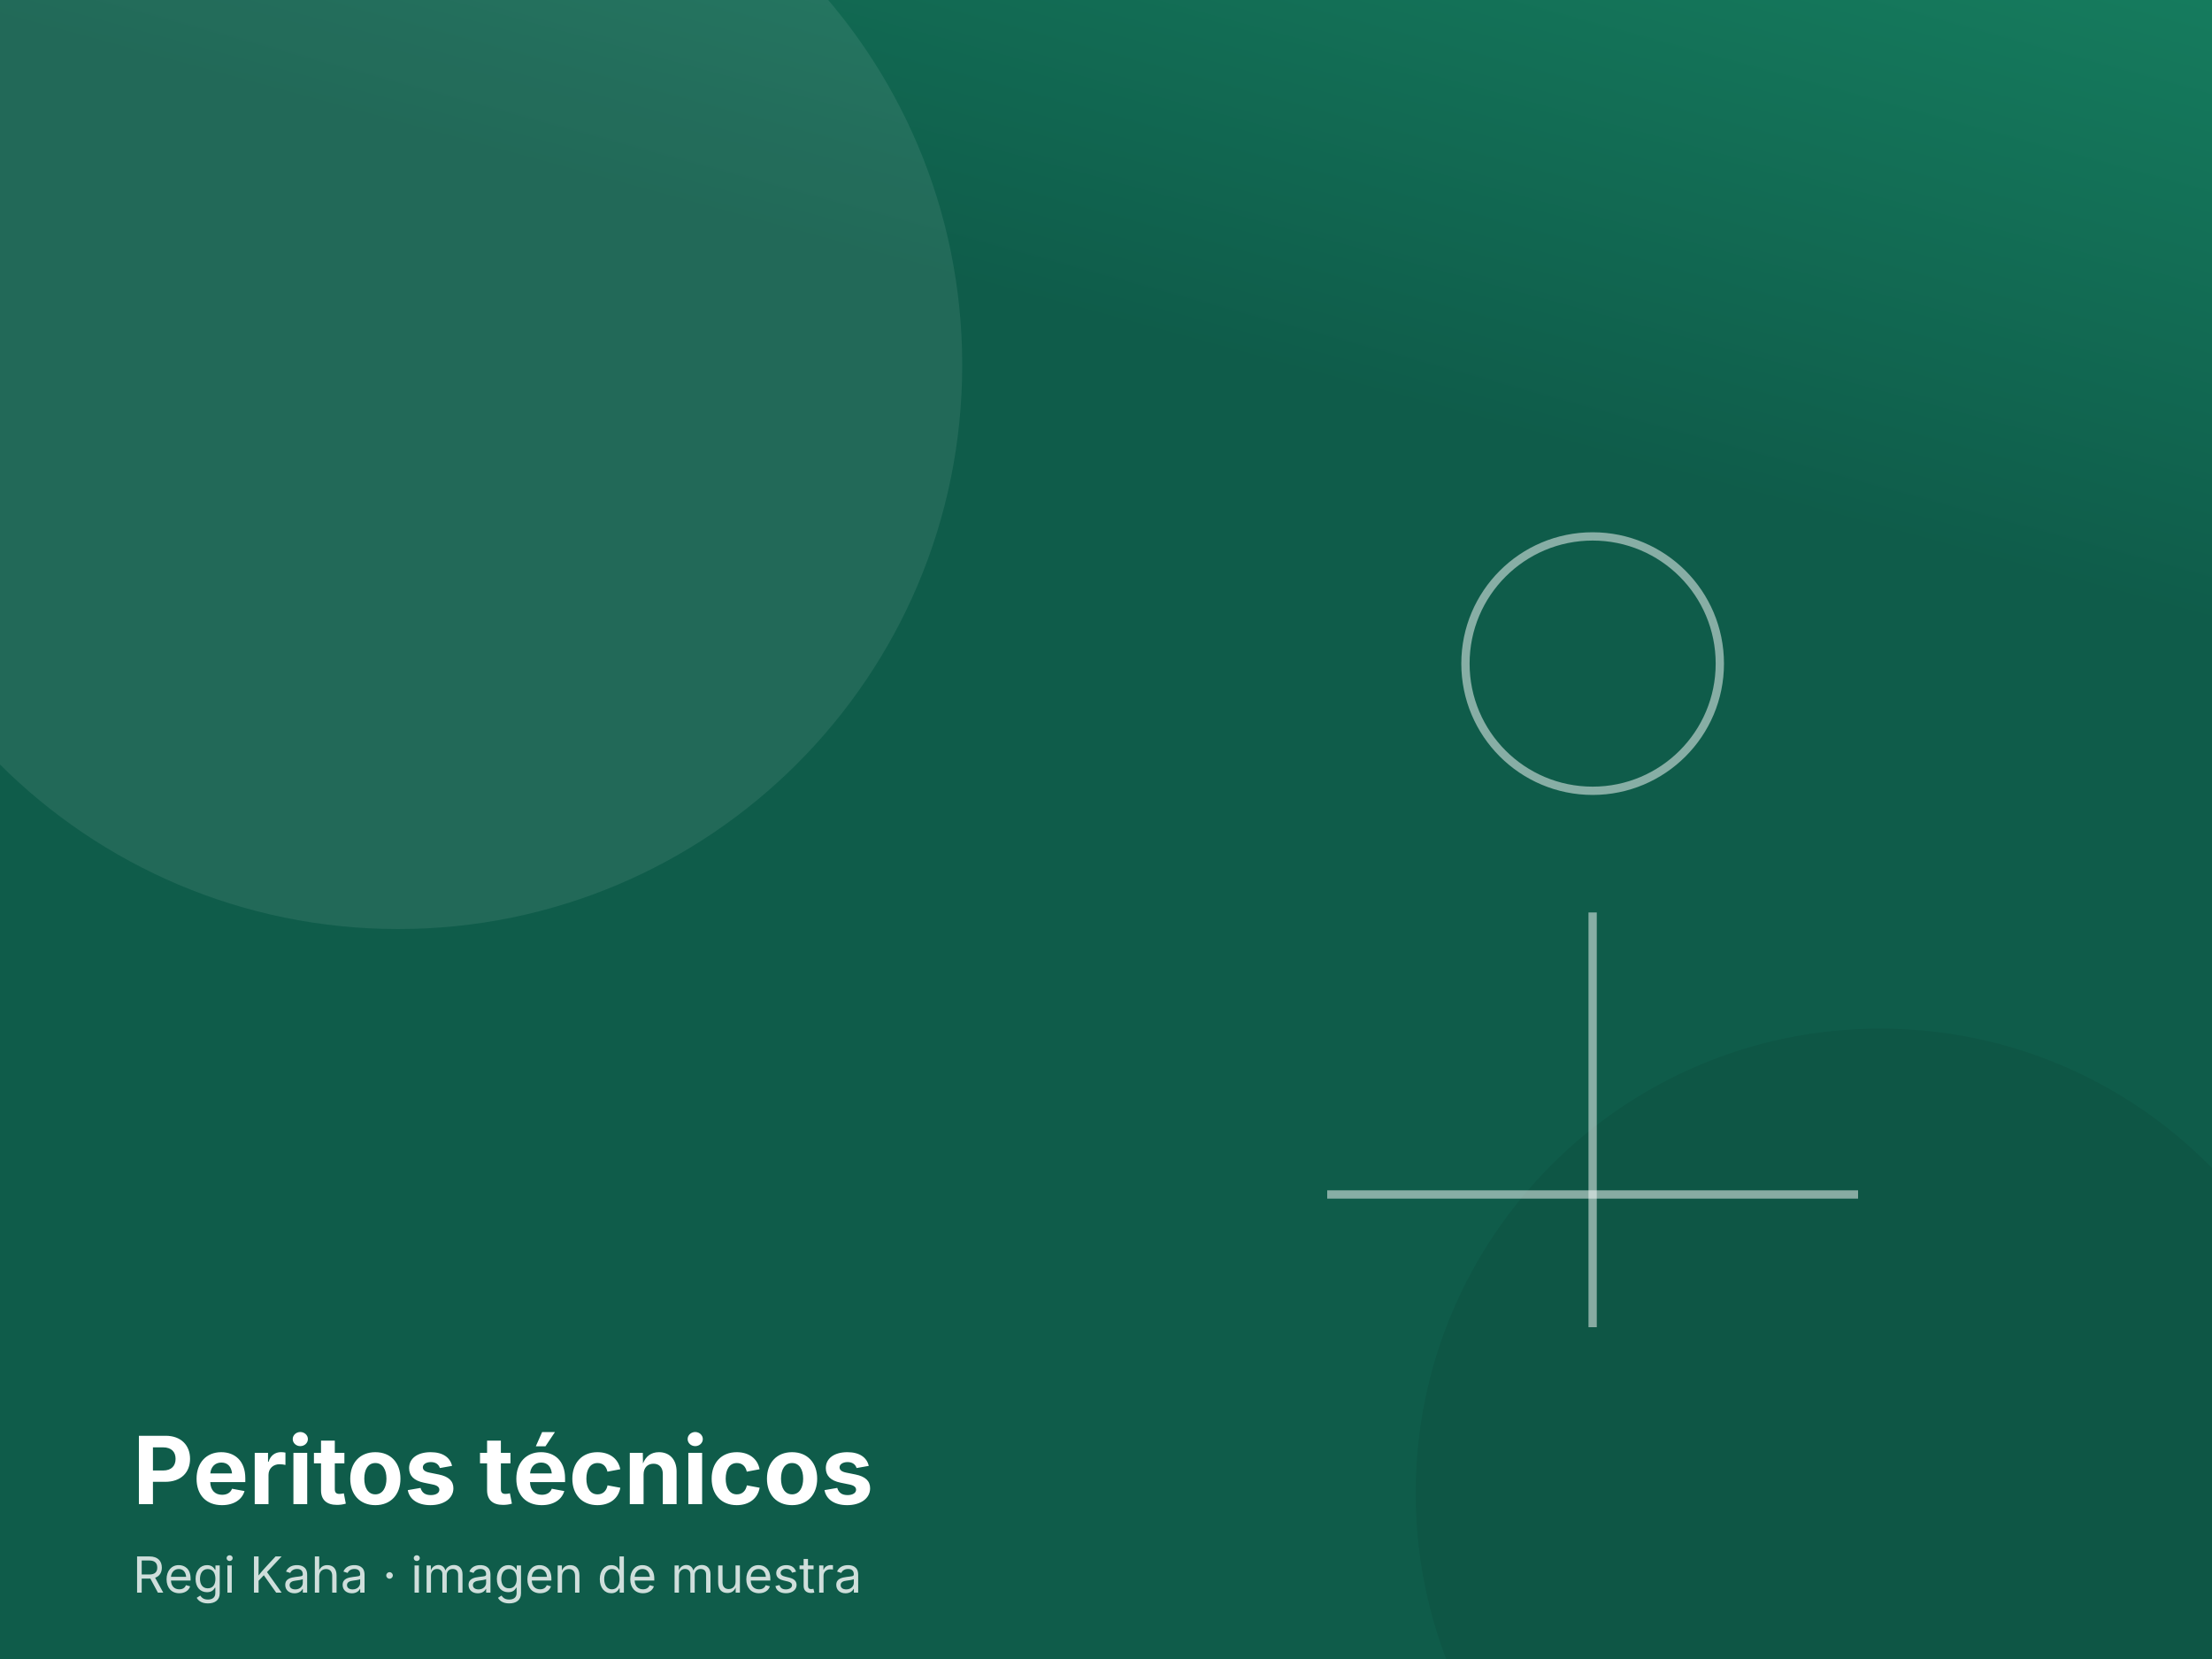
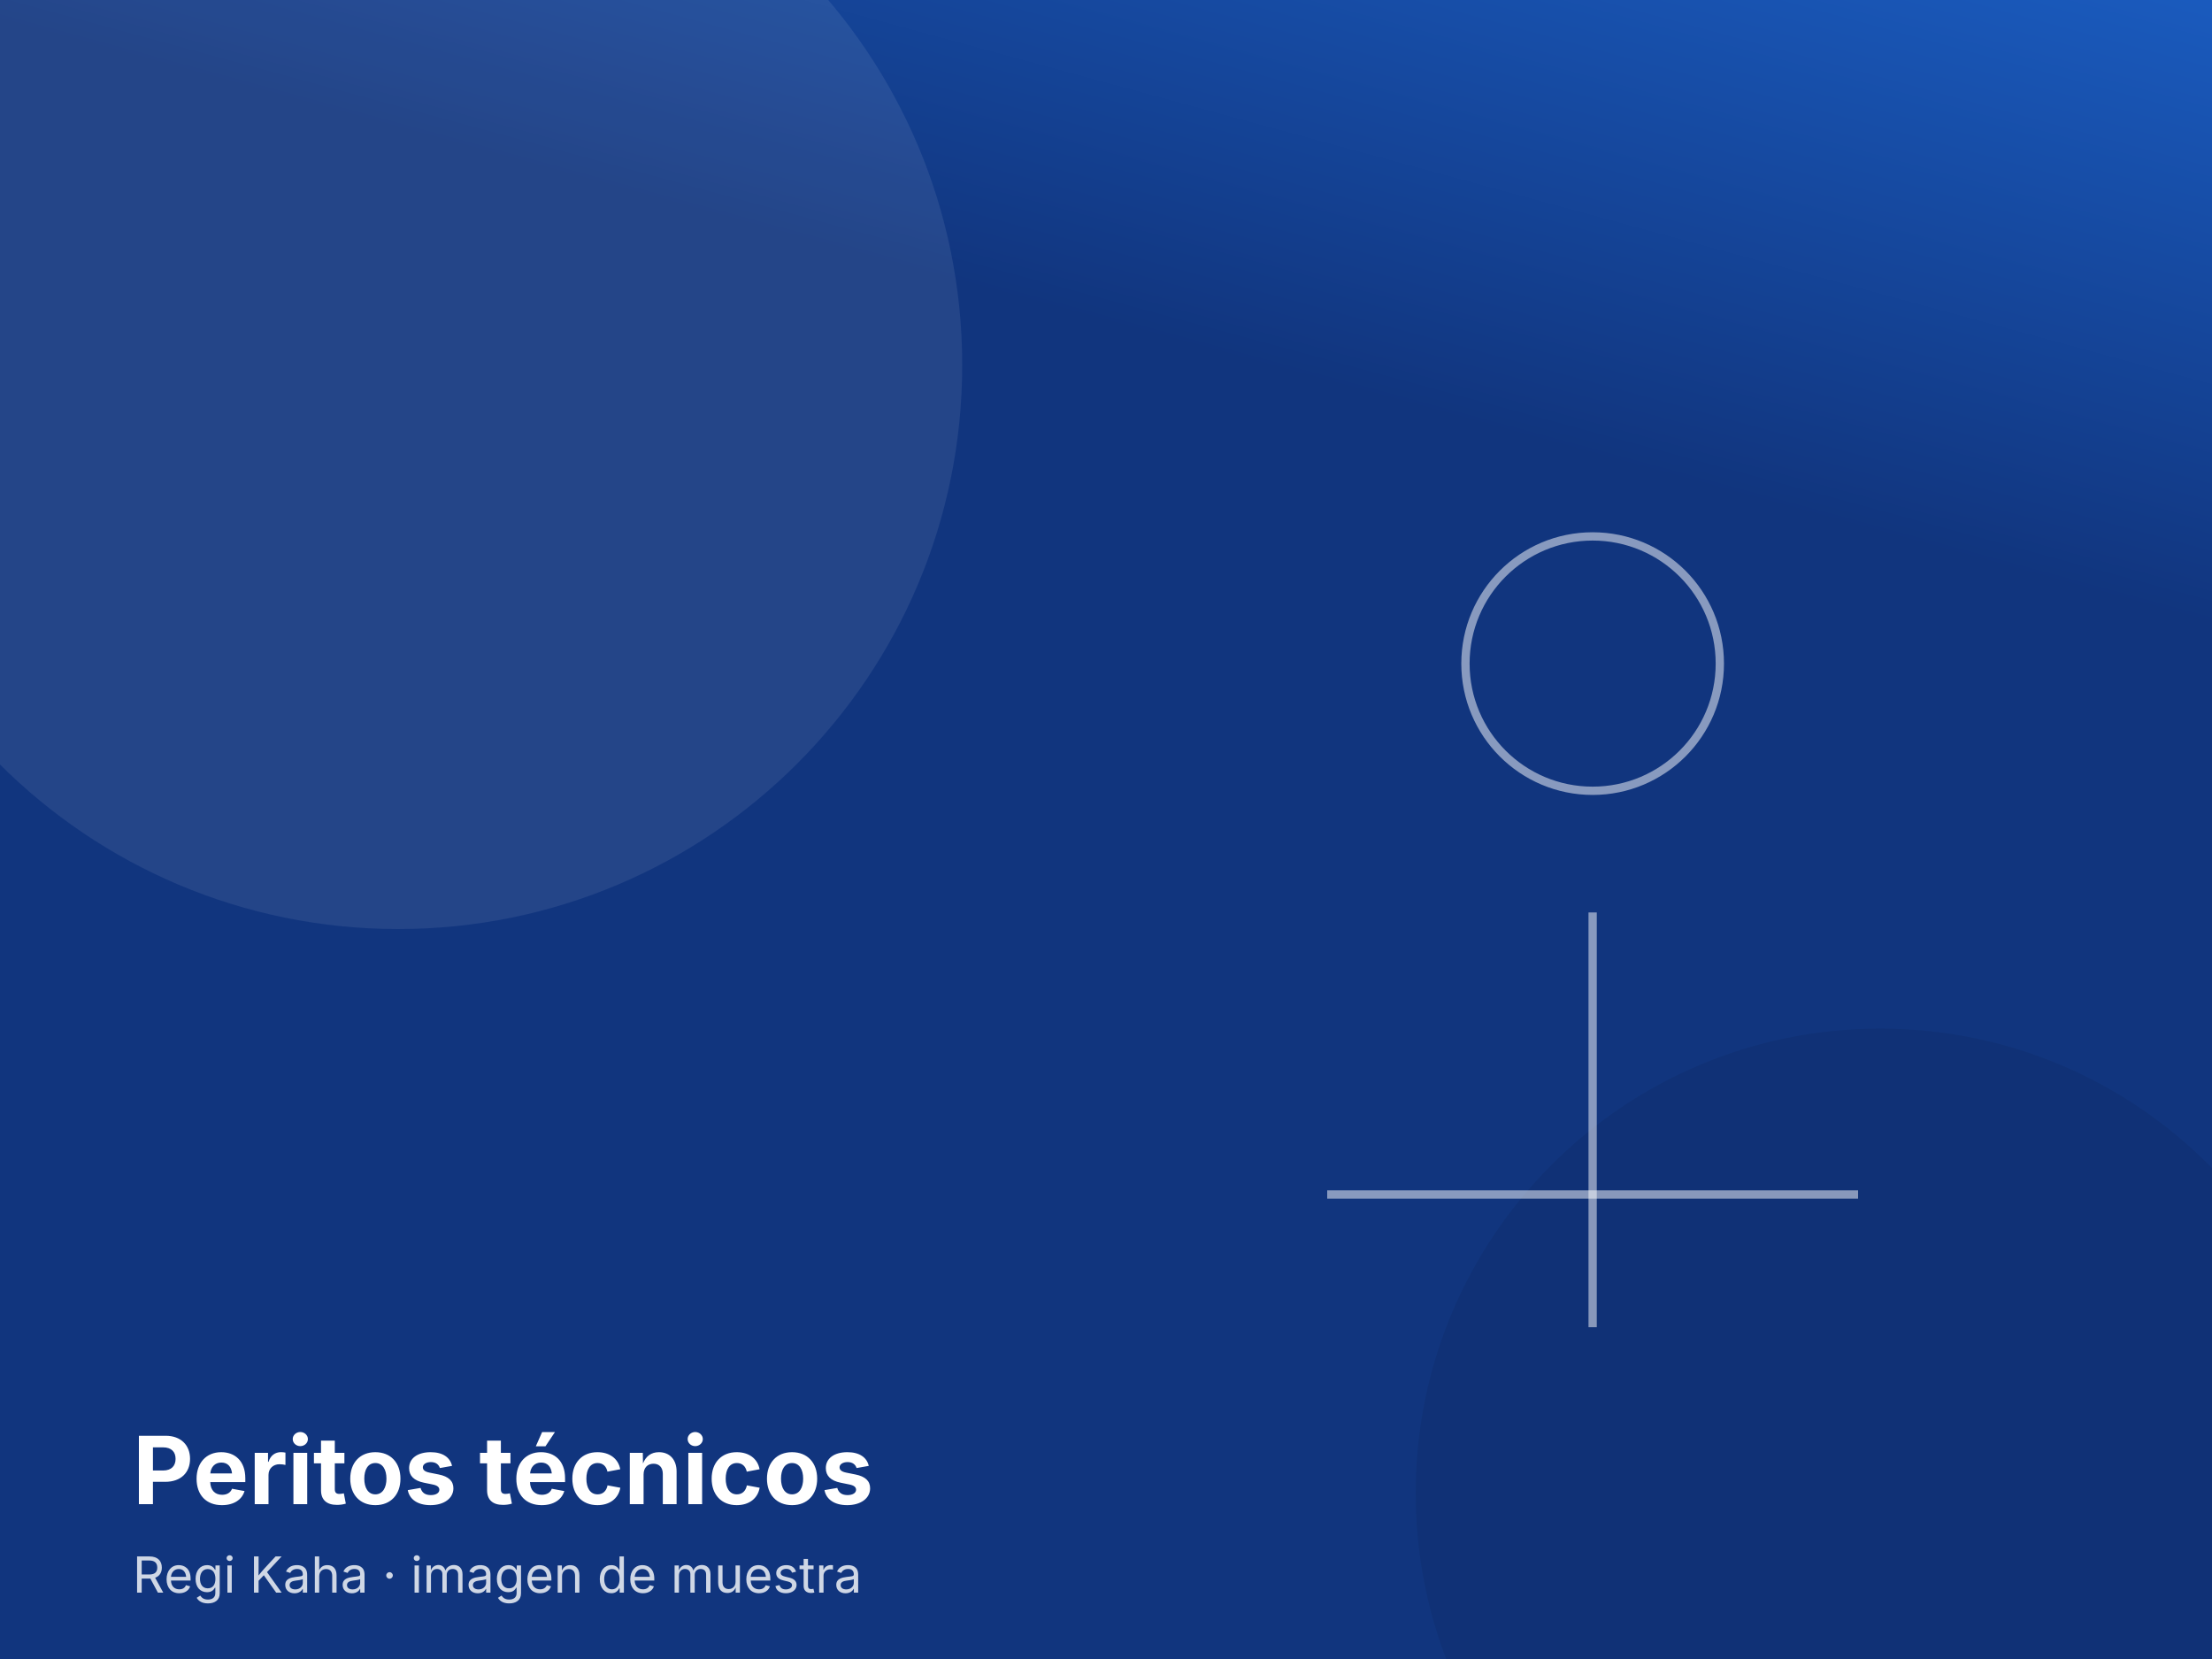
<svg xmlns="http://www.w3.org/2000/svg" width="800" height="600" viewBox="0 0 800 600">
  <defs>
    <linearGradient id="cg" gradientTransform="rotate(291)">
-       <stop offset="0" stop-color="#0F5C4A" />
-       <stop offset="0.55" stop-color="#198C68" />
-       <stop offset="1" stop-color="#2AB673" />
+       <stop offset="0" stop-color="#11357E" />
+       <stop offset="0.55" stop-color="#1F6FE0" />
+       <stop offset="1" stop-color="#3FB0F5" />
    </linearGradient>
  </defs>
  <rect width="800" height="600" fill="url(#cg)" />
  <circle cx="144" cy="132" r="204" fill="rgba(255,255,255,0.08)" />
  <circle cx="680" cy="540" r="168" fill="rgba(0,0,0,0.07)" />
  <g stroke="rgba(255,255,255,0.5)" stroke-width="3" fill="none">
    <circle cx="576" cy="240" r="46" />
    <path d="M576 330 V480" />
    <path d="M480 432 H672" />
  </g>
  <text x="48" y="544" font-family="Inter, sans-serif" font-size="34" font-weight="700" fill="#fff">Peritos técnicos</text>
  <text x="48" y="576" font-family="Inter, sans-serif" font-size="18" fill="rgba(255,255,255,0.8)">Regi Kaha · imagen de muestra</text>
</svg>
